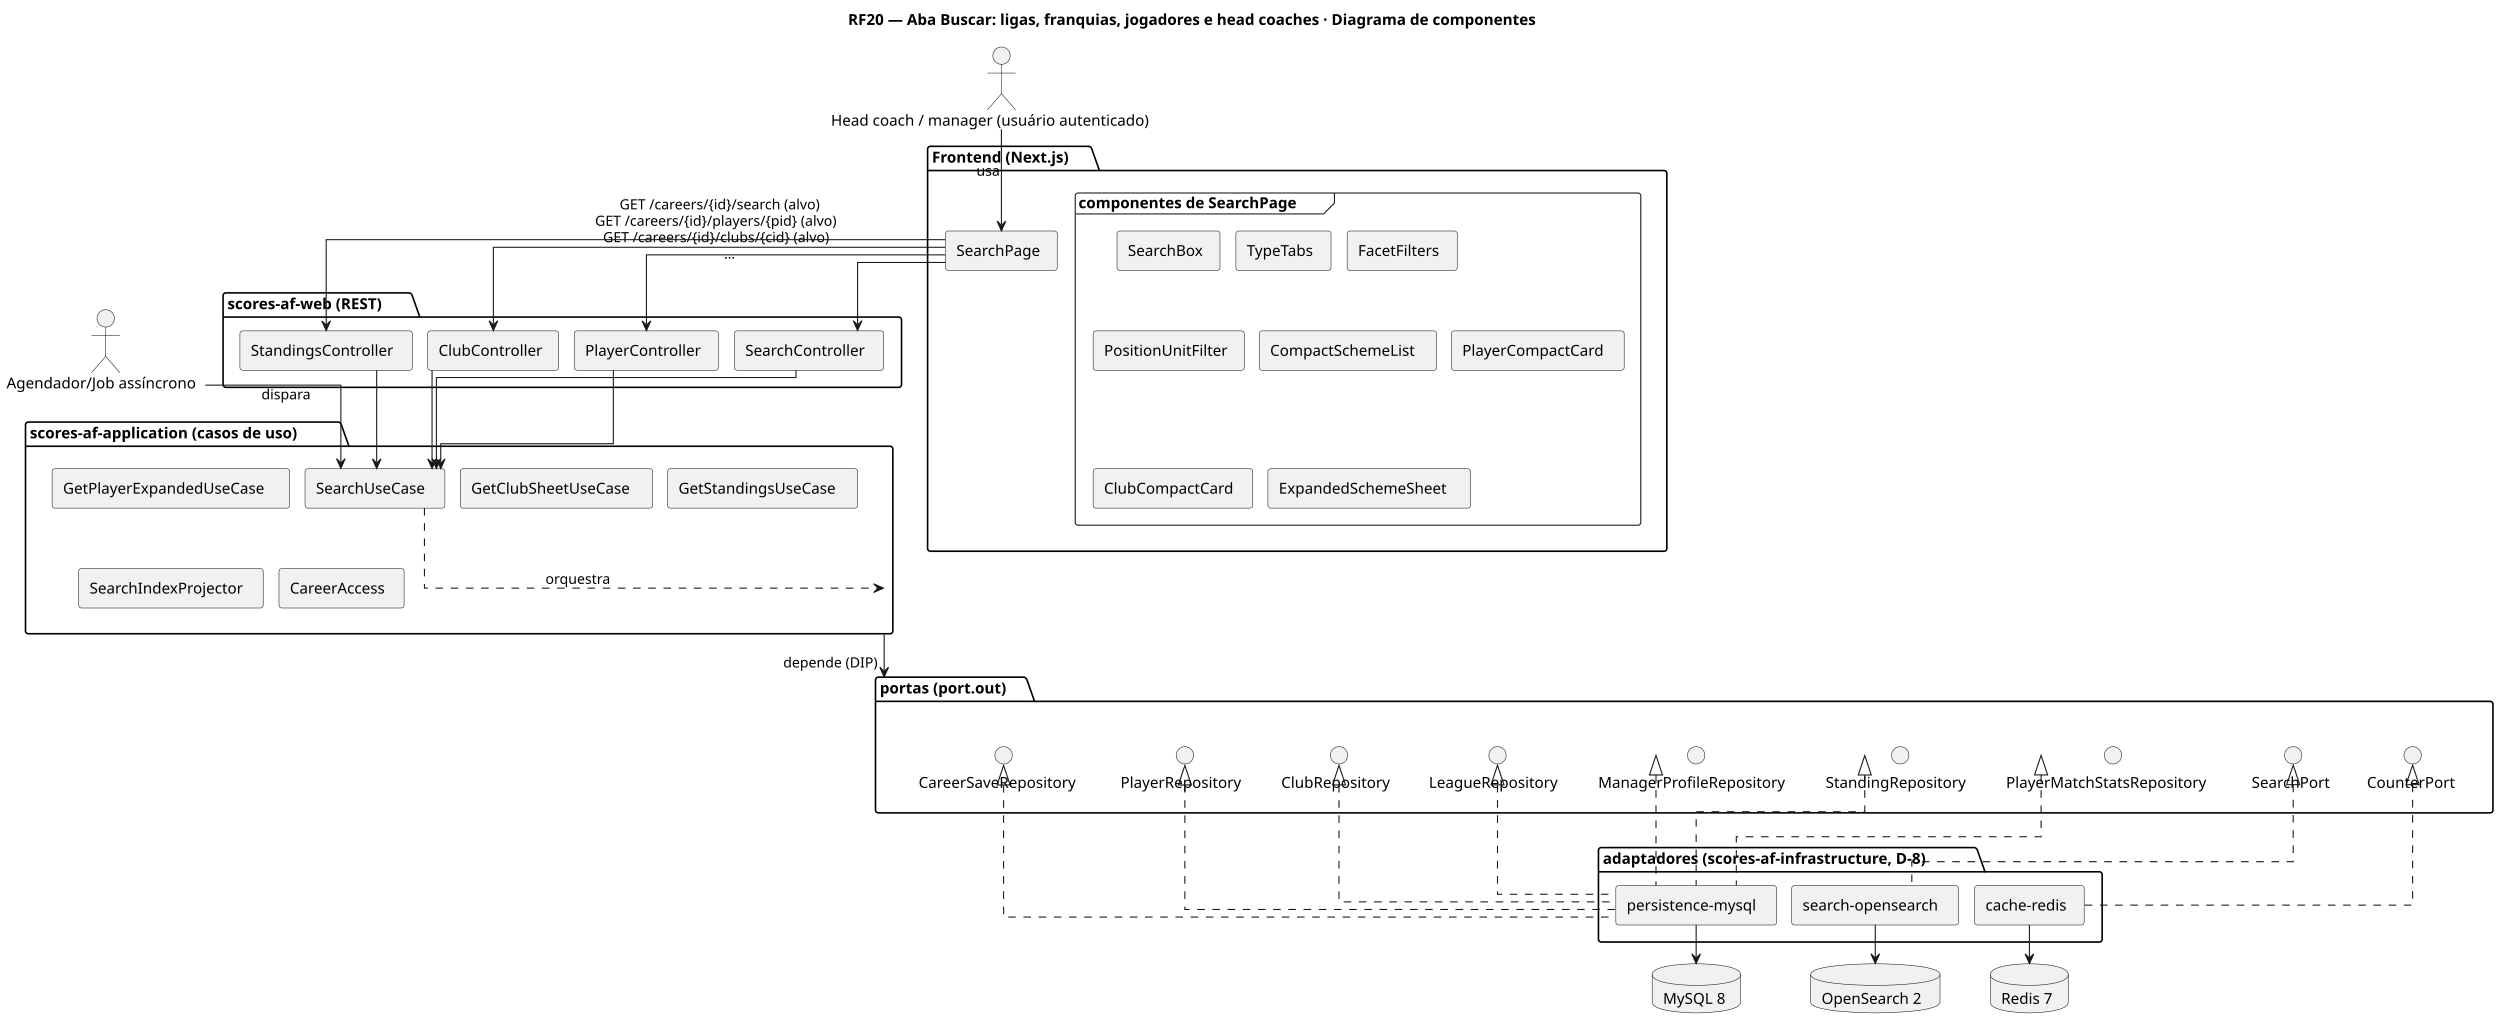
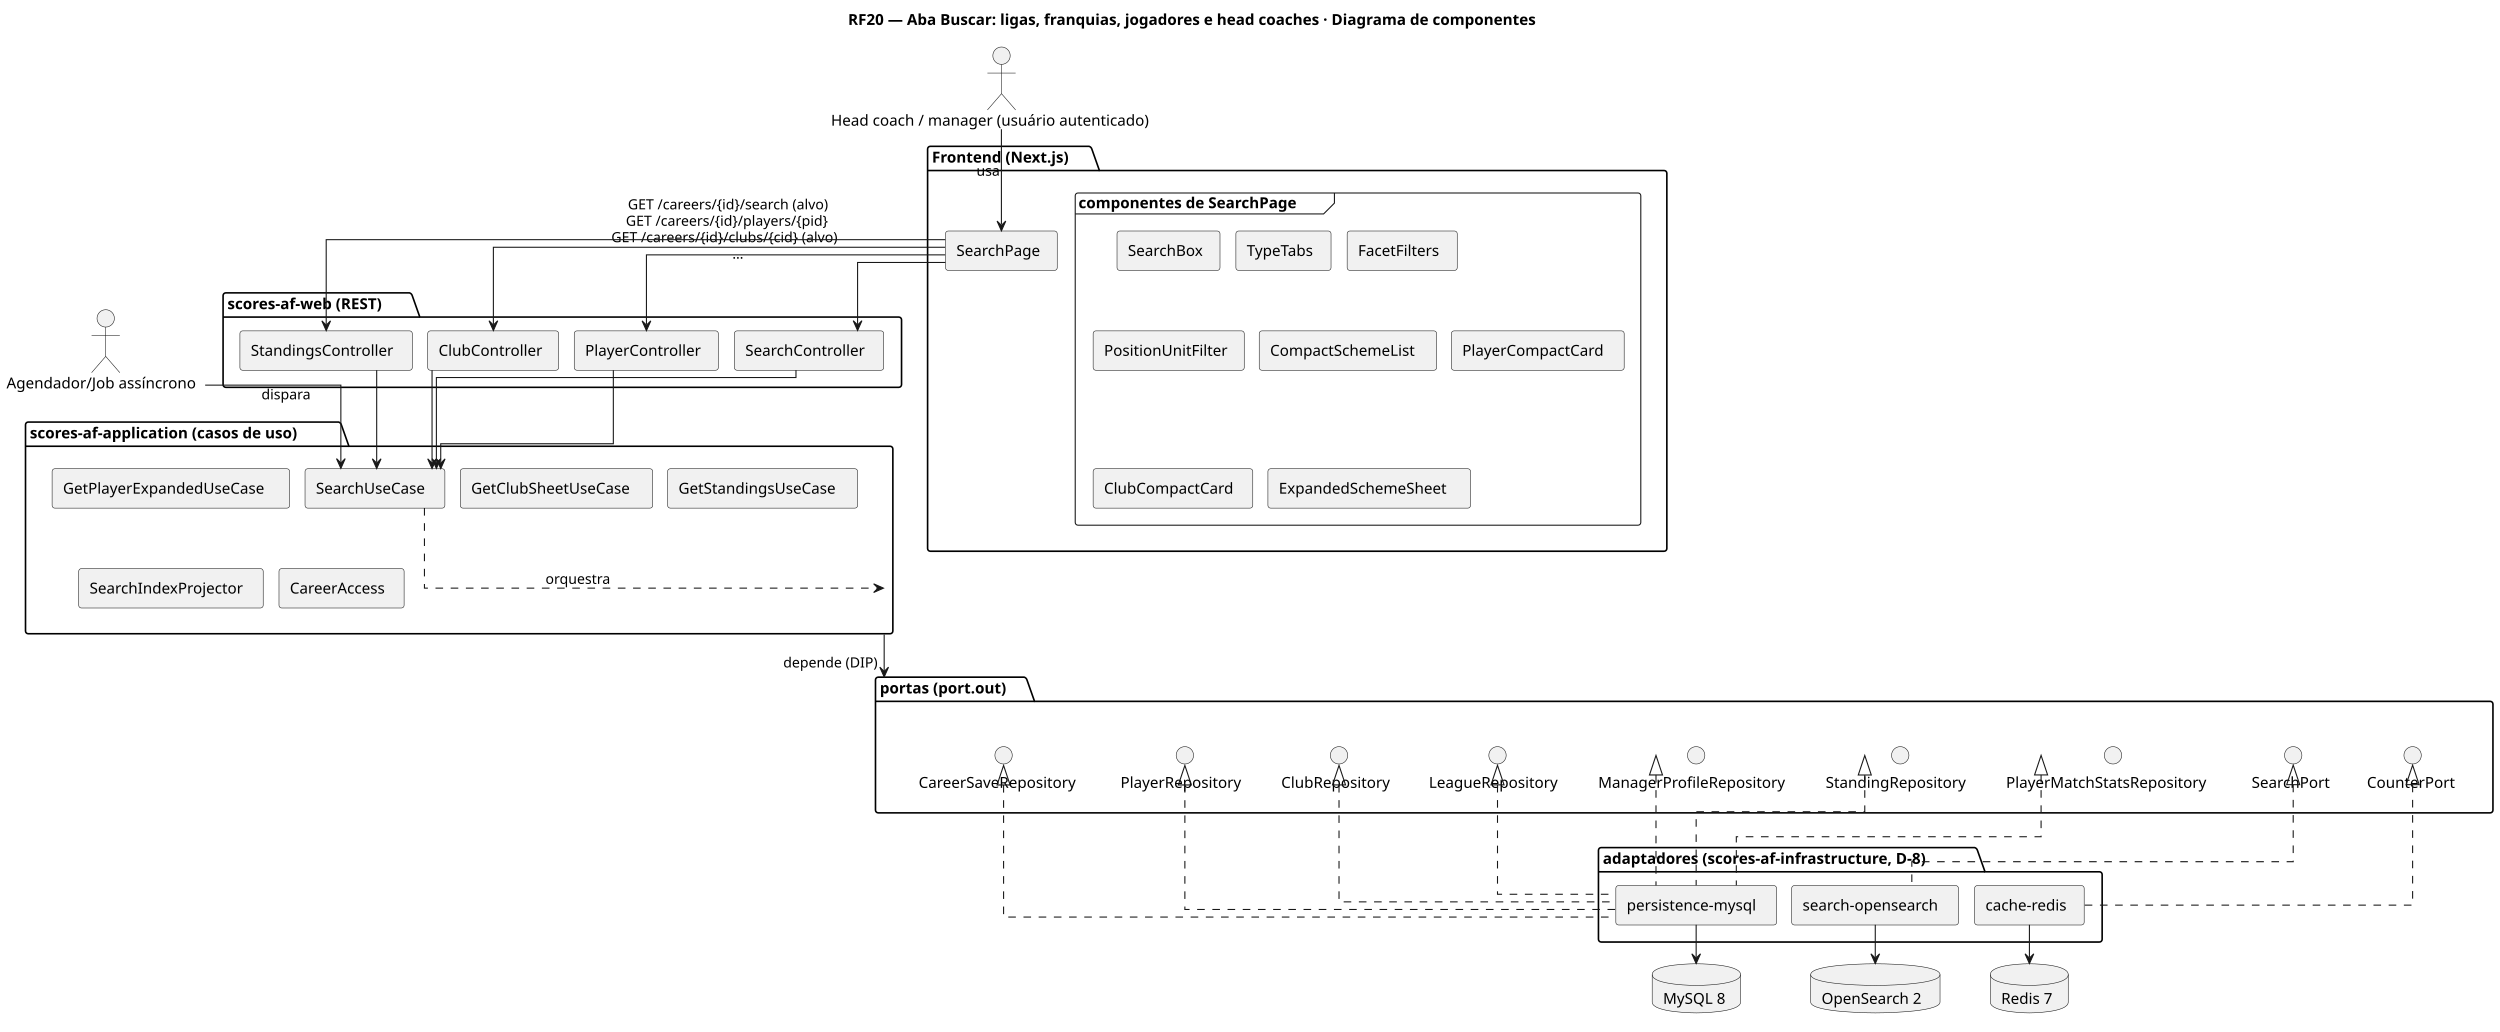
<svg xmlns="http://www.w3.org/2000/svg" contentStyleType="text/css" data-diagram-type="DESCRIPTION" height="950px" preserveAspectRatio="none" style="width:2303px;height:950px;background:#FFFFFF;" version="1.1" viewBox="0 0 2303 950" width="2303px" zoomAndPan="magnify">
  <defs />
  <g>
    <g class="title" data-source-line="1">
      <text fill="#000000" font-family="sans-serif" font-size="14" font-weight="bold" lengthAdjust="spacing" textLength="727.07" x="781.215" y="22.995">RF20 — Aba Buscar: ligas, franquias, jogadores e head coaches · Diagrama de componentes</text>
    </g>
    <g class="cluster" data-entity="pkg_fe" data-source-line="8" data-uid="ent0004" id="cluster_pkg_fe">
      <path d="M857,134.797 L1003.284,134.797 A3.75,3.75 0 0 1 1005.784,137.297 L1012.784,157.094 L1533,157.094 A2.5,2.5 0 0 1 1535.5,159.594 L1535.5,505.297 A2.5,2.5 0 0 1 1533,507.797 L857,507.797 A2.5,2.5 0 0 1 854.5,505.297 L854.5,137.297 A2.5,2.5 0 0 1 857,134.797" fill="none" style="stroke:#000000;stroke-width:1.5;" />
      <line style="stroke:#000000;stroke-width:1.5;" x1="854.5" x2="1012.784" y1="157.094" y2="157.094" />
      <text fill="#000000" font-family="sans-serif" font-size="14" font-weight="bold" lengthAdjust="spacing" textLength="145.284" x="858.5" y="149.792">Frontend (Next.js)</text>
    </g>
    <g class="cluster" data-entity="pkg_fe_sub" data-source-line="10" data-uid="ent0006" id="cluster_pkg_fe_sub">
      <rect fill="none" height="306" rx="2.5" ry="2.5" style="stroke:#181818;stroke-width:1;" width="521" x="990.5" y="177.797" />
      <path d="M1229.278,177.797 L1229.278,187.094 L1219.278,197.094 L990.5,197.094" fill="none" style="stroke:#181818;stroke-width:1;" />
      <text fill="#000000" font-family="sans-serif" font-size="14" font-weight="bold" lengthAdjust="spacing" textLength="228.778" x="993.5" y="191.792">componentes de SearchPage</text>
    </g>
    <g class="cluster" data-entity="pkg_web" data-source-line="21" data-uid="ent0015" id="cluster_pkg_web">
      <path d="M208,269.797 L377.239,269.797 A3.75,3.75 0 0 1 379.739,272.297 L386.739,292.094 L828,292.094 A2.5,2.5 0 0 1 830.5,294.594 L830.5,354.297 A2.5,2.5 0 0 1 828,356.797 L208,356.797 A2.5,2.5 0 0 1 205.5,354.297 L205.5,272.297 A2.5,2.5 0 0 1 208,269.797" fill="none" style="stroke:#000000;stroke-width:1.5;" />
      <line style="stroke:#000000;stroke-width:1.5;" x1="205.5" x2="386.739" y1="292.094" y2="292.094" />
      <text fill="#000000" font-family="sans-serif" font-size="14" font-weight="bold" lengthAdjust="spacing" textLength="168.239" x="209.5" y="284.792">scores-af-web (REST)</text>
    </g>
    <g class="cluster" data-entity="pkg_app" data-source-line="27" data-uid="ent0020" id="cluster_pkg_app">
      <path d="M26,388.797 L311.935,388.797 A3.75,3.75 0 0 1 314.435,391.297 L321.435,411.094 L820,411.094 A2.5,2.5 0 0 1 822.5,413.594 L822.5,581.297 A2.5,2.5 0 0 1 820,583.797 L26,583.797 A2.5,2.5 0 0 1 23.5,581.297 L23.5,391.297 A2.5,2.5 0 0 1 26,388.797" fill="none" style="stroke:#000000;stroke-width:1.5;" />
      <line style="stroke:#000000;stroke-width:1.5;" x1="23.5" x2="321.435" y1="411.094" y2="411.094" />
      <text fill="#000000" font-family="sans-serif" font-size="14" font-weight="bold" lengthAdjust="spacing" textLength="284.935" x="27.5" y="403.792">scores-af-application (casos de uso)</text>
    </g>
    <g class="cluster" data-entity="pkg_ports" data-source-line="35" data-uid="ent0027" id="cluster_pkg_ports">
      <path d="M809,623.797 L943.519,623.797 A3.75,3.75 0 0 1 946.019,626.297 L953.019,646.094 L2294,646.094 A2.5,2.5 0 0 1 2296.5,648.594 L2296.5,746.297 A2.5,2.5 0 0 1 2294,748.797 L809,748.797 A2.5,2.5 0 0 1 806.5,746.297 L806.5,626.297 A2.5,2.5 0 0 1 809,623.797" fill="none" style="stroke:#000000;stroke-width:1.5;" />
      <line style="stroke:#000000;stroke-width:1.5;" x1="806.5" x2="953.019" y1="646.094" y2="646.094" />
      <text fill="#000000" font-family="sans-serif" font-size="14" font-weight="bold" lengthAdjust="spacing" textLength="133.519" x="810.5" y="638.792">portas (port.out)</text>
    </g>
    <g class="cluster" data-entity="pkg_ad" data-source-line="46" data-uid="ent0037" id="cluster_pkg_ad">
      <path d="M1475,780.797 L1819.089,780.797 A3.75,3.75 0 0 1 1821.589,783.297 L1828.589,803.094 L1934,803.094 A2.5,2.5 0 0 1 1936.5,805.594 L1936.5,865.297 A2.5,2.5 0 0 1 1934,867.797 L1475,867.797 A2.5,2.5 0 0 1 1472.5,865.297 L1472.5,783.297 A2.5,2.5 0 0 1 1475,780.797" fill="none" style="stroke:#000000;stroke-width:1.5;" />
      <line style="stroke:#000000;stroke-width:1.5;" x1="1472.5" x2="1828.589" y1="803.094" y2="803.094" />
      <text fill="#000000" font-family="sans-serif" font-size="14" font-weight="bold" lengthAdjust="spacing" textLength="343.089" x="1476.5" y="795.792">adaptadores (scores-af-infrastructure, D-8)</text>
    </g>
    <g class="entity" data-entity="c3" data-source-line="9" data-uid="ent0005" id="entity_c3">
      <rect fill="#F1F1F1" height="36.297" rx="2.5" ry="2.5" style="stroke:#181818;stroke-width:0.5;" width="102.927" x="871" y="212.797" />
      <text fill="#000000" font-family="sans-serif" font-size="14" lengthAdjust="spacing" textLength="82.927" x="881" y="235.792">SearchPage</text>
    </g>
    <g class="entity" data-entity="c4" data-source-line="11" data-uid="ent0007" id="entity_c4">
      <rect fill="#F1F1F1" height="36.297" rx="2.5" ry="2.5" style="stroke:#181818;stroke-width:0.5;" width="94.86" x="1029" y="212.797" />
      <text fill="#000000" font-family="sans-serif" font-size="14" lengthAdjust="spacing" textLength="74.86" x="1039" y="235.792">SearchBox</text>
    </g>
    <g class="entity" data-entity="c5" data-source-line="12" data-uid="ent0008" id="entity_c5">
      <rect fill="#F1F1F1" height="36.297" rx="2.5" ry="2.5" style="stroke:#181818;stroke-width:0.5;" width="87.648" x="1138.5" y="212.797" />
      <text fill="#000000" font-family="sans-serif" font-size="14" lengthAdjust="spacing" textLength="67.648" x="1148.5" y="235.792">TypeTabs</text>
    </g>
    <g class="entity" data-entity="c6" data-source-line="13" data-uid="ent0009" id="entity_c6">
      <rect fill="#F1F1F1" height="36.297" rx="2.5" ry="2.5" style="stroke:#181818;stroke-width:0.5;" width="101.416" x="1241" y="212.797" />
      <text fill="#000000" font-family="sans-serif" font-size="14" lengthAdjust="spacing" textLength="81.416" x="1251" y="235.792">FacetFilters</text>
    </g>
    <g class="entity" data-entity="c7" data-source-line="14" data-uid="ent0010" id="entity_c7">
      <rect fill="#F1F1F1" height="36.297" rx="2.5" ry="2.5" style="stroke:#181818;stroke-width:0.5;" width="139.198" x="1007" y="304.797" />
      <text fill="#000000" font-family="sans-serif" font-size="14" lengthAdjust="spacing" textLength="119.198" x="1017" y="327.792">PositionUnitFilter</text>
    </g>
    <g class="entity" data-entity="c8" data-source-line="15" data-uid="ent0011" id="entity_c8">
      <rect fill="#F1F1F1" height="36.297" rx="2.5" ry="2.5" style="stroke:#181818;stroke-width:0.5;" width="163.425" x="1160" y="304.797" />
      <text fill="#000000" font-family="sans-serif" font-size="14" lengthAdjust="spacing" textLength="143.425" x="1170" y="327.792">CompactSchemeList</text>
    </g>
    <g class="entity" data-entity="c9" data-source-line="16" data-uid="ent0012" id="entity_c9">
      <rect fill="#F1F1F1" height="36.297" rx="2.5" ry="2.5" style="stroke:#181818;stroke-width:0.5;" width="159.193" x="1337" y="304.797" />
      <text fill="#000000" font-family="sans-serif" font-size="14" lengthAdjust="spacing" textLength="139.193" x="1347" y="327.792">PlayerCompactCard</text>
    </g>
    <g class="entity" data-entity="c10" data-source-line="17" data-uid="ent0013" id="entity_c10">
      <rect fill="#F1F1F1" height="36.297" rx="2.5" ry="2.5" style="stroke:#181818;stroke-width:0.5;" width="147.053" x="1007" y="431.797" />
      <text fill="#000000" font-family="sans-serif" font-size="14" lengthAdjust="spacing" textLength="127.053" x="1017" y="454.792">ClubCompactCard</text>
    </g>
    <g class="entity" data-entity="c11" data-source-line="18" data-uid="ent0014" id="entity_c11">
      <rect fill="#F1F1F1" height="36.297" rx="2.5" ry="2.5" style="stroke:#181818;stroke-width:0.5;" width="186.653" x="1168" y="431.797" />
      <text fill="#000000" font-family="sans-serif" font-size="14" lengthAdjust="spacing" textLength="166.653" x="1178" y="454.792">ExpandedSchemeSheet</text>
    </g>
    <g class="entity" data-entity="c12" data-source-line="22" data-uid="ent0016" id="entity_c12">
      <rect fill="#F1F1F1" height="36.297" rx="2.5" ry="2.5" style="stroke:#181818;stroke-width:0.5;" width="137.578" x="676.5" y="304.797" />
      <text fill="#000000" font-family="sans-serif" font-size="14" lengthAdjust="spacing" textLength="117.578" x="686.5" y="327.792">SearchController</text>
    </g>
    <g class="entity" data-entity="c13" data-source-line="23" data-uid="ent0017" id="entity_c13">
      <rect fill="#F1F1F1" height="36.297" rx="2.5" ry="2.5" style="stroke:#181818;stroke-width:0.5;" width="132.738" x="529" y="304.797" />
      <text fill="#000000" font-family="sans-serif" font-size="14" lengthAdjust="spacing" textLength="112.738" x="539" y="327.792">PlayerController</text>
    </g>
    <g class="entity" data-entity="c14" data-source-line="24" data-uid="ent0018" id="entity_c14">
      <rect fill="#F1F1F1" height="36.297" rx="2.5" ry="2.5" style="stroke:#181818;stroke-width:0.5;" width="120.598" x="394" y="304.797" />
      <text fill="#000000" font-family="sans-serif" font-size="14" lengthAdjust="spacing" textLength="100.598" x="404" y="327.792">ClubController</text>
    </g>
    <g class="entity" data-entity="c15" data-source-line="25" data-uid="ent0019" id="entity_c15">
      <rect fill="#F1F1F1" height="36.297" rx="2.5" ry="2.5" style="stroke:#181818;stroke-width:0.5;" width="158.831" x="221" y="304.797" />
      <text fill="#000000" font-family="sans-serif" font-size="14" lengthAdjust="spacing" textLength="138.831" x="231" y="327.792">StandingsController</text>
    </g>
    <g class="entity" data-entity="c16" data-source-line="28" data-uid="ent0021" id="entity_c16">
      <rect fill="#F1F1F1" height="36.297" rx="2.5" ry="2.5" style="stroke:#181818;stroke-width:0.5;" width="128.821" x="281" y="431.797" />
      <text fill="#000000" font-family="sans-serif" font-size="14" lengthAdjust="spacing" textLength="108.821" x="291" y="454.792">SearchUseCase</text>
    </g>
    <g class="entity" data-entity="c17" data-source-line="29" data-uid="ent0022" id="entity_c17">
      <rect fill="#F1F1F1" height="36.297" rx="2.5" ry="2.5" style="stroke:#181818;stroke-width:0.5;" width="218.789" x="48" y="431.797" />
      <text fill="#000000" font-family="sans-serif" font-size="14" lengthAdjust="spacing" textLength="198.789" x="58" y="454.792">GetPlayerExpandedUseCase</text>
    </g>
    <g class="entity" data-entity="c18" data-source-line="30" data-uid="ent0023" id="entity_c18">
      <rect fill="#F1F1F1" height="36.297" rx="2.5" ry="2.5" style="stroke:#181818;stroke-width:0.5;" width="177.268" x="424" y="431.797" />
      <text fill="#000000" font-family="sans-serif" font-size="14" lengthAdjust="spacing" textLength="157.268" x="434" y="454.792">GetClubSheetUseCase</text>
    </g>
    <g class="entity" data-entity="c19" data-source-line="31" data-uid="ent0024" id="entity_c19">
      <rect fill="#F1F1F1" height="36.297" rx="2.5" ry="2.5" style="stroke:#181818;stroke-width:0.5;" width="175.025" x="615" y="431.797" />
      <text fill="#000000" font-family="sans-serif" font-size="14" lengthAdjust="spacing" textLength="155.025" x="625" y="454.792">GetStandingsUseCase</text>
    </g>
    <g class="entity" data-entity="c20" data-source-line="32" data-uid="ent0025" id="entity_c20">
      <rect fill="#F1F1F1" height="36.297" rx="2.5" ry="2.5" style="stroke:#181818;stroke-width:0.5;" width="169.967" x="72.5" y="523.797" />
      <text fill="#000000" font-family="sans-serif" font-size="14" lengthAdjust="spacing" textLength="149.967" x="82.5" y="546.792">SearchIndexProjector</text>
    </g>
    <g class="entity" data-entity="c21" data-source-line="33" data-uid="ent0026" id="entity_c21">
      <rect fill="#F1F1F1" height="36.297" rx="2.5" ry="2.5" style="stroke:#181818;stroke-width:0.5;" width="115.266" x="257" y="523.797" />
      <text fill="#000000" font-family="sans-serif" font-size="14" lengthAdjust="spacing" textLength="95.266" x="267" y="546.792">CareerAccess</text>
    </g>
    <g class="entity" data-entity="c22" data-source-line="36" data-uid="ent0028" id="entity_c22">
      <ellipse cx="924.5" cy="695.797" fill="#F1F1F1" rx="8" ry="8" style="stroke:#181818;stroke-width:0.5;" />
      <text fill="#000000" font-family="sans-serif" font-size="14" lengthAdjust="spacing" textLength="156.529" x="846.235" y="725.792">CareerSaveRepository</text>
    </g>
    <g class="entity" data-entity="c23" data-source-line="37" data-uid="ent0029" id="entity_c23">
      <ellipse cx="1091.5" cy="695.797" fill="#F1F1F1" rx="8" ry="8" style="stroke:#181818;stroke-width:0.5;" />
      <text fill="#000000" font-family="sans-serif" font-size="14" lengthAdjust="spacing" textLength="118.638" x="1032.181" y="725.792">PlayerRepository</text>
    </g>
    <g class="entity" data-entity="c24" data-source-line="38" data-uid="ent0030" id="entity_c24">
      <ellipse cx="1233.5" cy="695.797" fill="#F1F1F1" rx="8" ry="8" style="stroke:#181818;stroke-width:0.5;" />
      <text fill="#000000" font-family="sans-serif" font-size="14" lengthAdjust="spacing" textLength="106.497" x="1180.252" y="725.792">ClubRepository</text>
    </g>
    <g class="entity" data-entity="c25" data-source-line="39" data-uid="ent0031" id="entity_c25">
      <ellipse cx="1379.5" cy="695.797" fill="#F1F1F1" rx="8" ry="8" style="stroke:#181818;stroke-width:0.5;" />
      <text fill="#000000" font-family="sans-serif" font-size="14" lengthAdjust="spacing" textLength="126.438" x="1316.281" y="725.792">LeagueRepository</text>
    </g>
    <g class="entity" data-entity="c26" data-source-line="40" data-uid="ent0032" id="entity_c26">
      <ellipse cx="1562.5" cy="695.797" fill="#F1F1F1" rx="8" ry="8" style="stroke:#181818;stroke-width:0.5;" />
      <text fill="#000000" font-family="sans-serif" font-size="14" lengthAdjust="spacing" textLength="180.523" x="1472.238" y="725.792">ManagerProfileRepository</text>
    </g>
    <g class="entity" data-entity="c27" data-source-line="41" data-uid="ent0033" id="entity_c27">
      <ellipse cx="1750.5" cy="695.797" fill="#F1F1F1" rx="8" ry="8" style="stroke:#181818;stroke-width:0.5;" />
      <text fill="#000000" font-family="sans-serif" font-size="14" lengthAdjust="spacing" textLength="137.436" x="1681.782" y="725.792">StandingRepository</text>
    </g>
    <g class="entity" data-entity="c28" data-source-line="42" data-uid="ent0034" id="entity_c28">
      <ellipse cx="1946.5" cy="695.797" fill="#F1F1F1" rx="8" ry="8" style="stroke:#181818;stroke-width:0.5;" />
      <text fill="#000000" font-family="sans-serif" font-size="14" lengthAdjust="spacing" textLength="197.094" x="1847.953" y="725.792">PlayerMatchStatsRepository</text>
    </g>
    <g class="entity" data-entity="c29" data-source-line="43" data-uid="ent0035" id="entity_c29">
      <ellipse cx="2112.5" cy="695.797" fill="#F1F1F1" rx="8" ry="8" style="stroke:#181818;stroke-width:0.5;" />
      <text fill="#000000" font-family="sans-serif" font-size="14" lengthAdjust="spacing" textLength="76.658" x="2074.171" y="725.792">SearchPort</text>
    </g>
    <g class="entity" data-entity="c30" data-source-line="44" data-uid="ent0036" id="entity_c30">
      <ellipse cx="2222.5" cy="695.797" fill="#F1F1F1" rx="8" ry="8" style="stroke:#181818;stroke-width:0.5;" />
      <text fill="#000000" font-family="sans-serif" font-size="14" lengthAdjust="spacing" textLength="84.198" x="2180.401" y="725.792">CounterPort</text>
    </g>
    <g class="entity" data-entity="c31" data-source-line="47" data-uid="ent0038" id="entity_c31">
      <rect fill="#F1F1F1" height="36.297" rx="2.5" ry="2.5" style="stroke:#181818;stroke-width:0.5;" width="148.065" x="1488.5" y="815.797" />
      <text fill="#000000" font-family="sans-serif" font-size="14" lengthAdjust="spacing" textLength="128.065" x="1498.5" y="838.792">persistence-mysql</text>
    </g>
    <g class="entity" data-entity="c32" data-source-line="48" data-uid="ent0039" id="entity_c32">
      <rect fill="#F1F1F1" height="36.297" rx="2.5" ry="2.5" style="stroke:#181818;stroke-width:0.5;" width="153.615" x="1650.5" y="815.797" />
      <text fill="#000000" font-family="sans-serif" font-size="14" lengthAdjust="spacing" textLength="133.615" x="1660.5" y="838.792">search-opensearch</text>
    </g>
    <g class="entity" data-entity="c33" data-source-line="49" data-uid="ent0040" id="entity_c33">
      <rect fill="#F1F1F1" height="36.297" rx="2.5" ry="2.5" style="stroke:#181818;stroke-width:0.5;" width="100.951" x="1819" y="815.797" />
      <text fill="#000000" font-family="sans-serif" font-size="14" lengthAdjust="spacing" textLength="80.951" x="1829" y="838.792">cache-redis</text>
    </g>
    <g class="entity" data-entity="c1" data-source-line="6" data-uid="ent0002" id="entity_c1">
      <ellipse cx="922.6" cy="51.297" fill="#F1F1F1" rx="8" ry="8" style="stroke:#181818;stroke-width:0.5;" />
      <path d="M922.6,59.297 L922.6,86.297 M909.6,67.297 L935.6,67.297 M922.6,86.297 L909.6,101.297 M922.6,86.297 L935.6,101.297" fill="none" style="stroke:#181818;stroke-width:0.5;" />
      <text fill="#000000" font-family="sans-serif" font-size="14" lengthAdjust="spacing" textLength="314.2" x="765.5" y="115.792">Head coach / manager (usuário autenticado)</text>
    </g>
    <g class="entity" data-entity="c2" data-source-line="7" data-uid="ent0003" id="entity_c2">
      <ellipse cx="97.379" cy="293.297" fill="#F1F1F1" rx="8" ry="8" style="stroke:#181818;stroke-width:0.5;" />
      <path d="M97.379,301.297 L97.379,328.297 M84.379,309.297 L110.379,309.297 M97.379,328.297 L84.379,343.297 M97.379,328.297 L110.379,343.297" fill="none" style="stroke:#181818;stroke-width:0.5;" />
      <text fill="#000000" font-family="sans-serif" font-size="14" lengthAdjust="spacing" textLength="182.759" x="6" y="357.792">Agendador/Job assíncrono</text>
    </g>
    <g class="entity" data-entity="s1" data-source-line="51" data-uid="ent0041" id="entity_s1">
      <path d="M1522,897.797 C1522,887.797 1562.714,887.797 1562.714,887.797 C1562.714,887.797 1603.428,887.797 1603.428,897.797 L1603.428,923.094 C1603.428,933.094 1562.714,933.094 1562.714,933.094 C1562.714,933.094 1522,933.094 1522,923.094 L1522,897.797" fill="#F1F1F1" style="stroke:#181818;stroke-width:0.5;" />
      <path d="M1522,897.797 C1522,907.797 1562.714,907.797 1562.714,907.797 C1562.714,907.797 1603.428,907.797 1603.428,897.797" fill="none" style="stroke:#181818;stroke-width:0.5;" />
      <text fill="#000000" font-family="sans-serif" font-size="14" lengthAdjust="spacing" textLength="61.428" x="1532" y="924.792">MySQL 8</text>
    </g>
    <g class="entity" data-entity="s2" data-source-line="52" data-uid="ent0042" id="entity_s2">
      <path d="M1668,897.797 C1668,887.797 1727.578,887.797 1727.578,887.797 C1727.578,887.797 1787.155,887.797 1787.155,897.797 L1787.155,923.094 C1787.155,933.094 1727.578,933.094 1727.578,933.094 C1727.578,933.094 1668,933.094 1668,923.094 L1668,897.797" fill="#F1F1F1" style="stroke:#181818;stroke-width:0.5;" />
      <path d="M1668,897.797 C1668,907.797 1727.578,907.797 1727.578,907.797 C1727.578,907.797 1787.155,907.797 1787.155,897.797" fill="none" style="stroke:#181818;stroke-width:0.5;" />
      <text fill="#000000" font-family="sans-serif" font-size="14" lengthAdjust="spacing" textLength="99.155" x="1678" y="924.792">OpenSearch 2</text>
    </g>
    <g class="entity" data-entity="s3" data-source-line="53" data-uid="ent0043" id="entity_s3">
      <path d="M1833.5,897.797 C1833.5,887.797 1869.384,887.797 1869.384,887.797 C1869.384,887.797 1905.269,887.797 1905.269,897.797 L1905.269,923.094 C1905.269,933.094 1869.384,933.094 1869.384,933.094 C1869.384,933.094 1833.5,933.094 1833.5,923.094 L1833.5,897.797" fill="#F1F1F1" style="stroke:#181818;stroke-width:0.5;" />
      <path d="M1833.5,897.797 C1833.5,907.797 1869.384,907.797 1869.384,907.797 C1869.384,907.797 1905.269,907.797 1905.269,897.797" fill="none" style="stroke:#181818;stroke-width:0.5;" />
      <text fill="#000000" font-family="sans-serif" font-size="14" lengthAdjust="spacing" textLength="51.769" x="1843.5" y="924.792">Redis 7</text>
    </g>
    <g class="link" data-entity-1="c1" data-entity-2="c3" data-source-line="54" data-uid="lnk44" id="link_c1_c3">
      <path d="M922.5,119.037 C922.5,149.067 922.5,183.547 922.5,206.637" fill="none" id="c1-to-c3" style="stroke:#181818;stroke-width:1;" />
      <polygon fill="#181818" points="922.5,212.637,926.5,203.637,922.5,207.637,918.5,203.637,922.5,212.637" style="stroke:#181818;stroke-width:1;" />
      <text fill="#000000" font-family="sans-serif" font-size="13" lengthAdjust="spacing" textLength="22.979" x="899.5" y="161.904">usa</text>
    </g>
    <g class="link" data-entity-1="c2" data-entity-2="c16" data-source-line="55" data-uid="lnk45" id="link_c2_c16">
      <path d="M189,354.797 C248.09,354.797 314,354.797 314,354.797 C314,354.797 314,397.877 314,425.477" fill="none" id="c2-to-c16" style="stroke:#181818;stroke-width:1;" />
      <polygon fill="#181818" points="314,431.477,318,422.477,314,426.477,310,422.477,314,431.477" style="stroke:#181818;stroke-width:1;" />
      <text fill="#000000" font-family="sans-serif" font-size="13" lengthAdjust="spacing" textLength="48.166" x="240.84" y="367.864">dispara</text>
    </g>
    <g class="link" data-entity-1="c3" data-entity-2="c12" data-source-line="56" data-uid="lnk46" id="link_c3_c12">
      <path d="M870.89,241.797 C833.69,241.797 790,241.797 790,241.797 C790,241.797 790,274.517 790,298.417" fill="none" id="c3-to-c12" style="stroke:#181818;stroke-width:1;" />
      <polygon fill="#181818" points="790,304.417,794,295.417,790,299.417,786,295.417,790,304.417" style="stroke:#181818;stroke-width:1;" />
-       <text fill="#000000" font-family="sans-serif" font-size="13" lengthAdjust="spacing" textLength="205.448" x="570.744" y="192.864">GET /careers/{id}/search (alvo)</text>
-       <text fill="#000000" font-family="sans-serif" font-size="13" lengthAdjust="spacing" textLength="250.656" x="548.14" y="207.997">GET /careers/{id}/players/{pid} (alvo)</text>
-       <text fill="#000000" font-family="sans-serif" font-size="13" lengthAdjust="spacing" textLength="235.936" x="555.5" y="223.129">GET /careers/{id}/clubs/{cid} (alvo)</text>
-       <text fill="#000000" font-family="sans-serif" font-size="13" lengthAdjust="spacing" textLength="13" x="666.968" y="238.262">…</text>
+       <text fill="#000000" font-family="sans-serif" font-size="13" lengthAdjust="spacing" textLength="205.448" x="578.384" y="192.864">GET /careers/{id}/search (alvo)</text>
+       <text fill="#000000" font-family="sans-serif" font-size="13" lengthAdjust="spacing" textLength="209.155" x="576.53" y="207.997">GET /careers/{id}/players/{pid}</text>
+       <text fill="#000000" font-family="sans-serif" font-size="13" lengthAdjust="spacing" textLength="235.936" x="563.14" y="223.129">GET /careers/{id}/clubs/{cid} (alvo)</text>
+       <text fill="#000000" font-family="sans-serif" font-size="13" lengthAdjust="spacing" textLength="13" x="674.608" y="238.262">…</text>
    </g>
    <g class="link" data-entity-1="c3" data-entity-2="c13" data-source-line="57" data-uid="lnk47" id="link_c3_c13">
      <path d="M870.69,234.797 C778.48,234.797 595.5,234.797 595.5,234.797 C595.5,234.797 595.5,272.787 595.5,298.567" fill="none" id="c3-to-c13" style="stroke:#181818;stroke-width:1;" />
      <polygon fill="#181818" points="595.5,304.567,599.5,295.567,595.5,299.567,591.5,295.567,595.5,304.567" style="stroke:#181818;stroke-width:1;" />
    </g>
    <g class="link" data-entity-1="c3" data-entity-2="c14" data-source-line="58" data-uid="lnk48" id="link_c3_c14">
      <path d="M870.63,227.797 C748.78,227.797 454.5,227.797 454.5,227.797 C454.5,227.797 454.5,270.877 454.5,298.477" fill="none" id="c3-to-c14" style="stroke:#181818;stroke-width:1;" />
      <polygon fill="#181818" points="454.5,304.477,458.5,295.477,454.5,299.477,450.5,295.477,454.5,304.477" style="stroke:#181818;stroke-width:1;" />
    </g>
    <g class="link" data-entity-1="c3" data-entity-2="c15" data-source-line="59" data-uid="lnk49" id="link_c3_c15">
      <path d="M870.8,220.797 C721.55,220.797 300.5,220.797 300.5,220.797 C300.5,220.797 300.5,269.227 300.5,298.557" fill="none" id="c3-to-c15" style="stroke:#181818;stroke-width:1;" />
      <polygon fill="#181818" points="300.5,304.557,304.5,295.557,300.5,299.557,296.5,295.557,300.5,304.557" style="stroke:#181818;stroke-width:1;" />
    </g>
    <g class="link" data-entity-1="c12" data-entity-2="c16" data-source-line="60" data-uid="lnk50" id="link_c12_c16">
      <path d="M733.25,340.967 C733.25,344.847 733.25,347.797 733.25,347.797 C733.25,347.797 402,347.797 402,347.797 C402,347.797 402,396.227 402,425.557" fill="none" id="c12-to-c16" style="stroke:#181818;stroke-width:1;" />
      <polygon fill="#181818" points="402,431.557,406,422.557,402,426.557,398,422.557,402,431.557" style="stroke:#181818;stroke-width:1;" />
    </g>
    <g class="link" data-entity-1="c13" data-entity-2="c16" data-source-line="61" data-uid="lnk51" id="link_c13_c16">
      <path d="M565,341.037 C565,366.277 565,408.797 565,408.797 C565,408.797 406,408.797 406,408.797 C406,408.797 406,414.707 406,425.697" fill="none" id="c13-to-c16" style="stroke:#181818;stroke-width:1;" />
      <polygon fill="#181818" points="406,431.697,410,422.697,406,426.697,402,422.697,406,431.697" style="stroke:#181818;stroke-width:1;" />
    </g>
    <g class="link" data-entity-1="c14" data-entity-2="c16" data-source-line="62" data-uid="lnk52" id="link_c14_c16">
      <path d="M398,340.997 C398,365.137 398,401.507 398,425.637" fill="none" id="c14-to-c16" style="stroke:#181818;stroke-width:1;" />
      <polygon fill="#181818" points="398,431.637,402,422.637,398,426.637,394,422.637,398,431.637" style="stroke:#181818;stroke-width:1;" />
    </g>
    <g class="link" data-entity-1="c15" data-entity-2="c16" data-source-line="63" data-uid="lnk53" id="link_c15_c16">
      <path d="M347,340.997 C347,365.137 347,401.507 347,425.637" fill="none" id="c15-to-c16" style="stroke:#181818;stroke-width:1;" />
      <polygon fill="#181818" points="347,431.637,351,422.637,347,426.637,343,422.637,347,431.637" style="stroke:#181818;stroke-width:1;" />
    </g>
    <g class="link" data-entity-1="c16" data-entity-2="pkg_app" data-source-line="64" data-uid="lnk54" id="link_c16_pkg_app">
      <path d="M391,467.977 C391,494.787 391,541.797 391,541.797 C391,541.797 788.88,541.797 807.81,541.797" fill="none" id="c16-to-pkg_app" style="stroke:#181818;stroke-width:1;stroke-dasharray:7,7;" />
      <polygon fill="#181818" points="813.81,541.797,804.81,537.797,808.81,541.797,804.81,545.797,813.81,541.797" style="stroke:#181818;stroke-width:1;" />
      <text fill="#000000" font-family="sans-serif" font-size="13" lengthAdjust="spacing" textLength="62.969" x="502.49" y="537.864">orquestra</text>
    </g>
    <g class="link" data-entity-1="pkg_app" data-entity-2="pkg_ports" data-source-line="65" data-uid="lnk55" id="link_pkg_app_pkg_ports">
      <path d="M814.5,584.455 C814.5,584.966 814.5,585.48 814.5,585.997 C814.5,588.062 814.5,590.166 814.5,592.301 C814.5,600.841 814.5,609.876 814.5,618.909 C814.5,620.038 814.5,621.168 814.5,622.296 C814.5,622.578 814.5,622.86 814.5,623.142 C814.5,623.283 814.5,617.423 814.5,617.564" fill="none" id="pkg_app-to-pkg_ports" style="stroke:#181818;stroke-width:1;" />
      <polygon fill="#181818" points="814.5,623.564,818.5,614.564,814.5,618.564,810.5,614.564,814.5,623.564" style="stroke:#181818;stroke-width:1;" />
      <text fill="#000000" font-family="sans-serif" font-size="13" lengthAdjust="spacing" textLength="92.949" x="721.5" y="614.874">depende (DIP)</text>
    </g>
    <g class="link" data-entity-1="c22" data-entity-2="c31" data-source-line="66" data-uid="lnk57" id="link_c22_c31">
      <path d="M924.5,723.117 C924.5,755.737 924.5,844.797 924.5,844.797 C924.5,844.797 1320.26,844.797 1488.38,844.797" fill="none" id="c22-backto-c31" style="stroke:#181818;stroke-width:1;stroke-dasharray:7,7;" />
      <polygon fill="none" points="924.5,705.117,918.5,723.117,930.5,723.117,924.5,705.117" style="stroke:#181818;stroke-width:1;" />
    </g>
    <g class="link" data-entity-1="c23" data-entity-2="c31" data-source-line="67" data-uid="lnk59" id="link_c23_c31">
      <path d="M1091.5,723.117 C1091.5,754.707 1091.5,837.797 1091.5,837.797 C1091.5,837.797 1355.75,837.797 1488.39,837.797" fill="none" id="c23-backto-c31" style="stroke:#181818;stroke-width:1;stroke-dasharray:7,7;" />
      <polygon fill="none" points="1091.5,705.117,1085.5,723.117,1097.5,723.117,1091.5,705.117" style="stroke:#181818;stroke-width:1;" />
    </g>
    <g class="link" data-entity-1="c24" data-entity-2="c31" data-source-line="68" data-uid="lnk61" id="link_c24_c31">
      <path d="M1233.5,723.077 C1233.5,753.577 1233.5,830.797 1233.5,830.797 C1233.5,830.797 1391.22,830.797 1488.26,830.797" fill="none" id="c24-backto-c31" style="stroke:#181818;stroke-width:1;stroke-dasharray:7,7;" />
      <polygon fill="none" points="1233.5,705.077,1227.5,723.077,1239.5,723.077,1233.5,705.077" style="stroke:#181818;stroke-width:1;" />
    </g>
    <g class="link" data-entity-1="c25" data-entity-2="c31" data-source-line="69" data-uid="lnk63" id="link_c25_c31">
      <path d="M1379.5,723.007 C1379.5,752.347 1379.5,823.797 1379.5,823.797 C1379.5,823.797 1437.6,823.797 1488.33,823.797" fill="none" id="c25-backto-c31" style="stroke:#181818;stroke-width:1;stroke-dasharray:7,7;" />
      <polygon fill="none" points="1379.5,705.007,1373.5,723.007,1385.5,723.007,1379.5,705.007" style="stroke:#181818;stroke-width:1;" />
    </g>
    <g class="link" data-entity-1="c26" data-entity-2="c31" data-source-line="70" data-uid="lnk65" id="link_c26_c31">
      <path d="M1525.5,713.897 C1525.5,717.117 1525.5,779.037 1525.5,815.707" fill="none" id="c26-backto-c31" style="stroke:#181818;stroke-width:1;stroke-dasharray:7,7;" />
      <polygon fill="none" points="1525.5,695.897,1519.5,713.897,1531.5,713.897,1525.5,695.897" style="stroke:#181818;stroke-width:1;" />
    </g>
    <g class="link" data-entity-1="c27" data-entity-2="c31" data-source-line="71" data-uid="lnk67" id="link_c27_c31">
      <path d="M1717.83,713.947 C1717.83,716.997 1717.83,747.797 1717.83,747.797 C1717.83,747.797 1562.5,747.797 1562.5,747.797 C1562.5,747.797 1562.5,790.317 1562.5,815.557" fill="none" id="c27-backto-c31" style="stroke:#181818;stroke-width:1;stroke-dasharray:7,7;" />
      <polygon fill="none" points="1717.83,695.947,1711.83,713.947,1723.83,713.947,1717.83,695.947" style="stroke:#181818;stroke-width:1;" />
    </g>
    <g class="link" data-entity-1="c28" data-entity-2="c31" data-source-line="72" data-uid="lnk69" id="link_c28_c31">
      <path d="M1880.25,713.847 C1880.25,716.127 1880.25,770.797 1880.25,770.797 C1880.25,770.797 1599.5,770.797 1599.5,770.797 C1599.5,770.797 1599.5,796.967 1599.5,815.577" fill="none" id="c28-backto-c31" style="stroke:#181818;stroke-width:1;stroke-dasharray:7,7;" />
      <polygon fill="none" points="1880.25,695.847,1874.25,713.847,1886.25,713.847,1880.25,695.847" style="stroke:#181818;stroke-width:1;" />
    </g>
    <g class="link" data-entity-1="c29" data-entity-2="c32" data-source-line="73" data-uid="lnk71" id="link_c29_c32">
      <path d="M2112.5,722.837 C2112.5,747.097 2112.5,793.797 2112.5,793.797 C2112.5,793.797 1761.17,793.797 1761.17,793.797 C1761.17,793.797 1761.17,805.087 1761.17,815.667" fill="none" id="c29-backto-c32" style="stroke:#181818;stroke-width:1;stroke-dasharray:7,7;" />
      <polygon fill="none" points="2112.5,704.837,2106.5,722.837,2118.5,722.837,2112.5,704.837" style="stroke:#181818;stroke-width:1;" />
    </g>
    <g class="link" data-entity-1="c30" data-entity-2="c33" data-source-line="74" data-uid="lnk73" id="link_c30_c33">
      <path d="M2222.5,722.847 C2222.5,753.557 2222.5,833.797 2222.5,833.797 C2222.5,833.797 2017.68,833.797 1920.08,833.797" fill="none" id="c30-backto-c33" style="stroke:#181818;stroke-width:1;stroke-dasharray:7,7;" />
      <polygon fill="none" points="2222.5,704.847,2216.5,722.847,2228.5,722.847,2222.5,704.847" style="stroke:#181818;stroke-width:1;" />
    </g>
    <g class="link" data-entity-1="c31" data-entity-2="s1" data-source-line="75" data-uid="lnk74" id="link_c31_s1">
      <path d="M1562.5,851.927 C1562.5,862.617 1562.5,870.247 1562.5,881.637" fill="none" id="c31-to-s1" style="stroke:#181818;stroke-width:1;" />
      <polygon fill="#181818" points="1562.5,887.637,1566.5,878.637,1562.5,882.637,1558.5,878.637,1562.5,887.637" style="stroke:#181818;stroke-width:1;" />
    </g>
    <g class="link" data-entity-1="c32" data-entity-2="s2" data-source-line="76" data-uid="lnk75" id="link_c32_s2">
      <path d="M1727.5,851.927 C1727.5,862.617 1727.5,870.247 1727.5,881.637" fill="none" id="c32-to-s2" style="stroke:#181818;stroke-width:1;" />
      <polygon fill="#181818" points="1727.5,887.637,1731.5,878.637,1727.5,882.637,1723.5,878.637,1727.5,887.637" style="stroke:#181818;stroke-width:1;" />
    </g>
    <g class="link" data-entity-1="c33" data-entity-2="s3" data-source-line="77" data-uid="lnk76" id="link_c33_s3">
      <path d="M1869.5,851.927 C1869.5,862.617 1869.5,870.247 1869.5,881.637" fill="none" id="c33-to-s3" style="stroke:#181818;stroke-width:1;" />
      <polygon fill="#181818" points="1869.5,887.637,1873.5,878.637,1869.5,882.637,1865.5,878.637,1869.5,887.637" style="stroke:#181818;stroke-width:1;" />
    </g>
  </g>
</svg>
